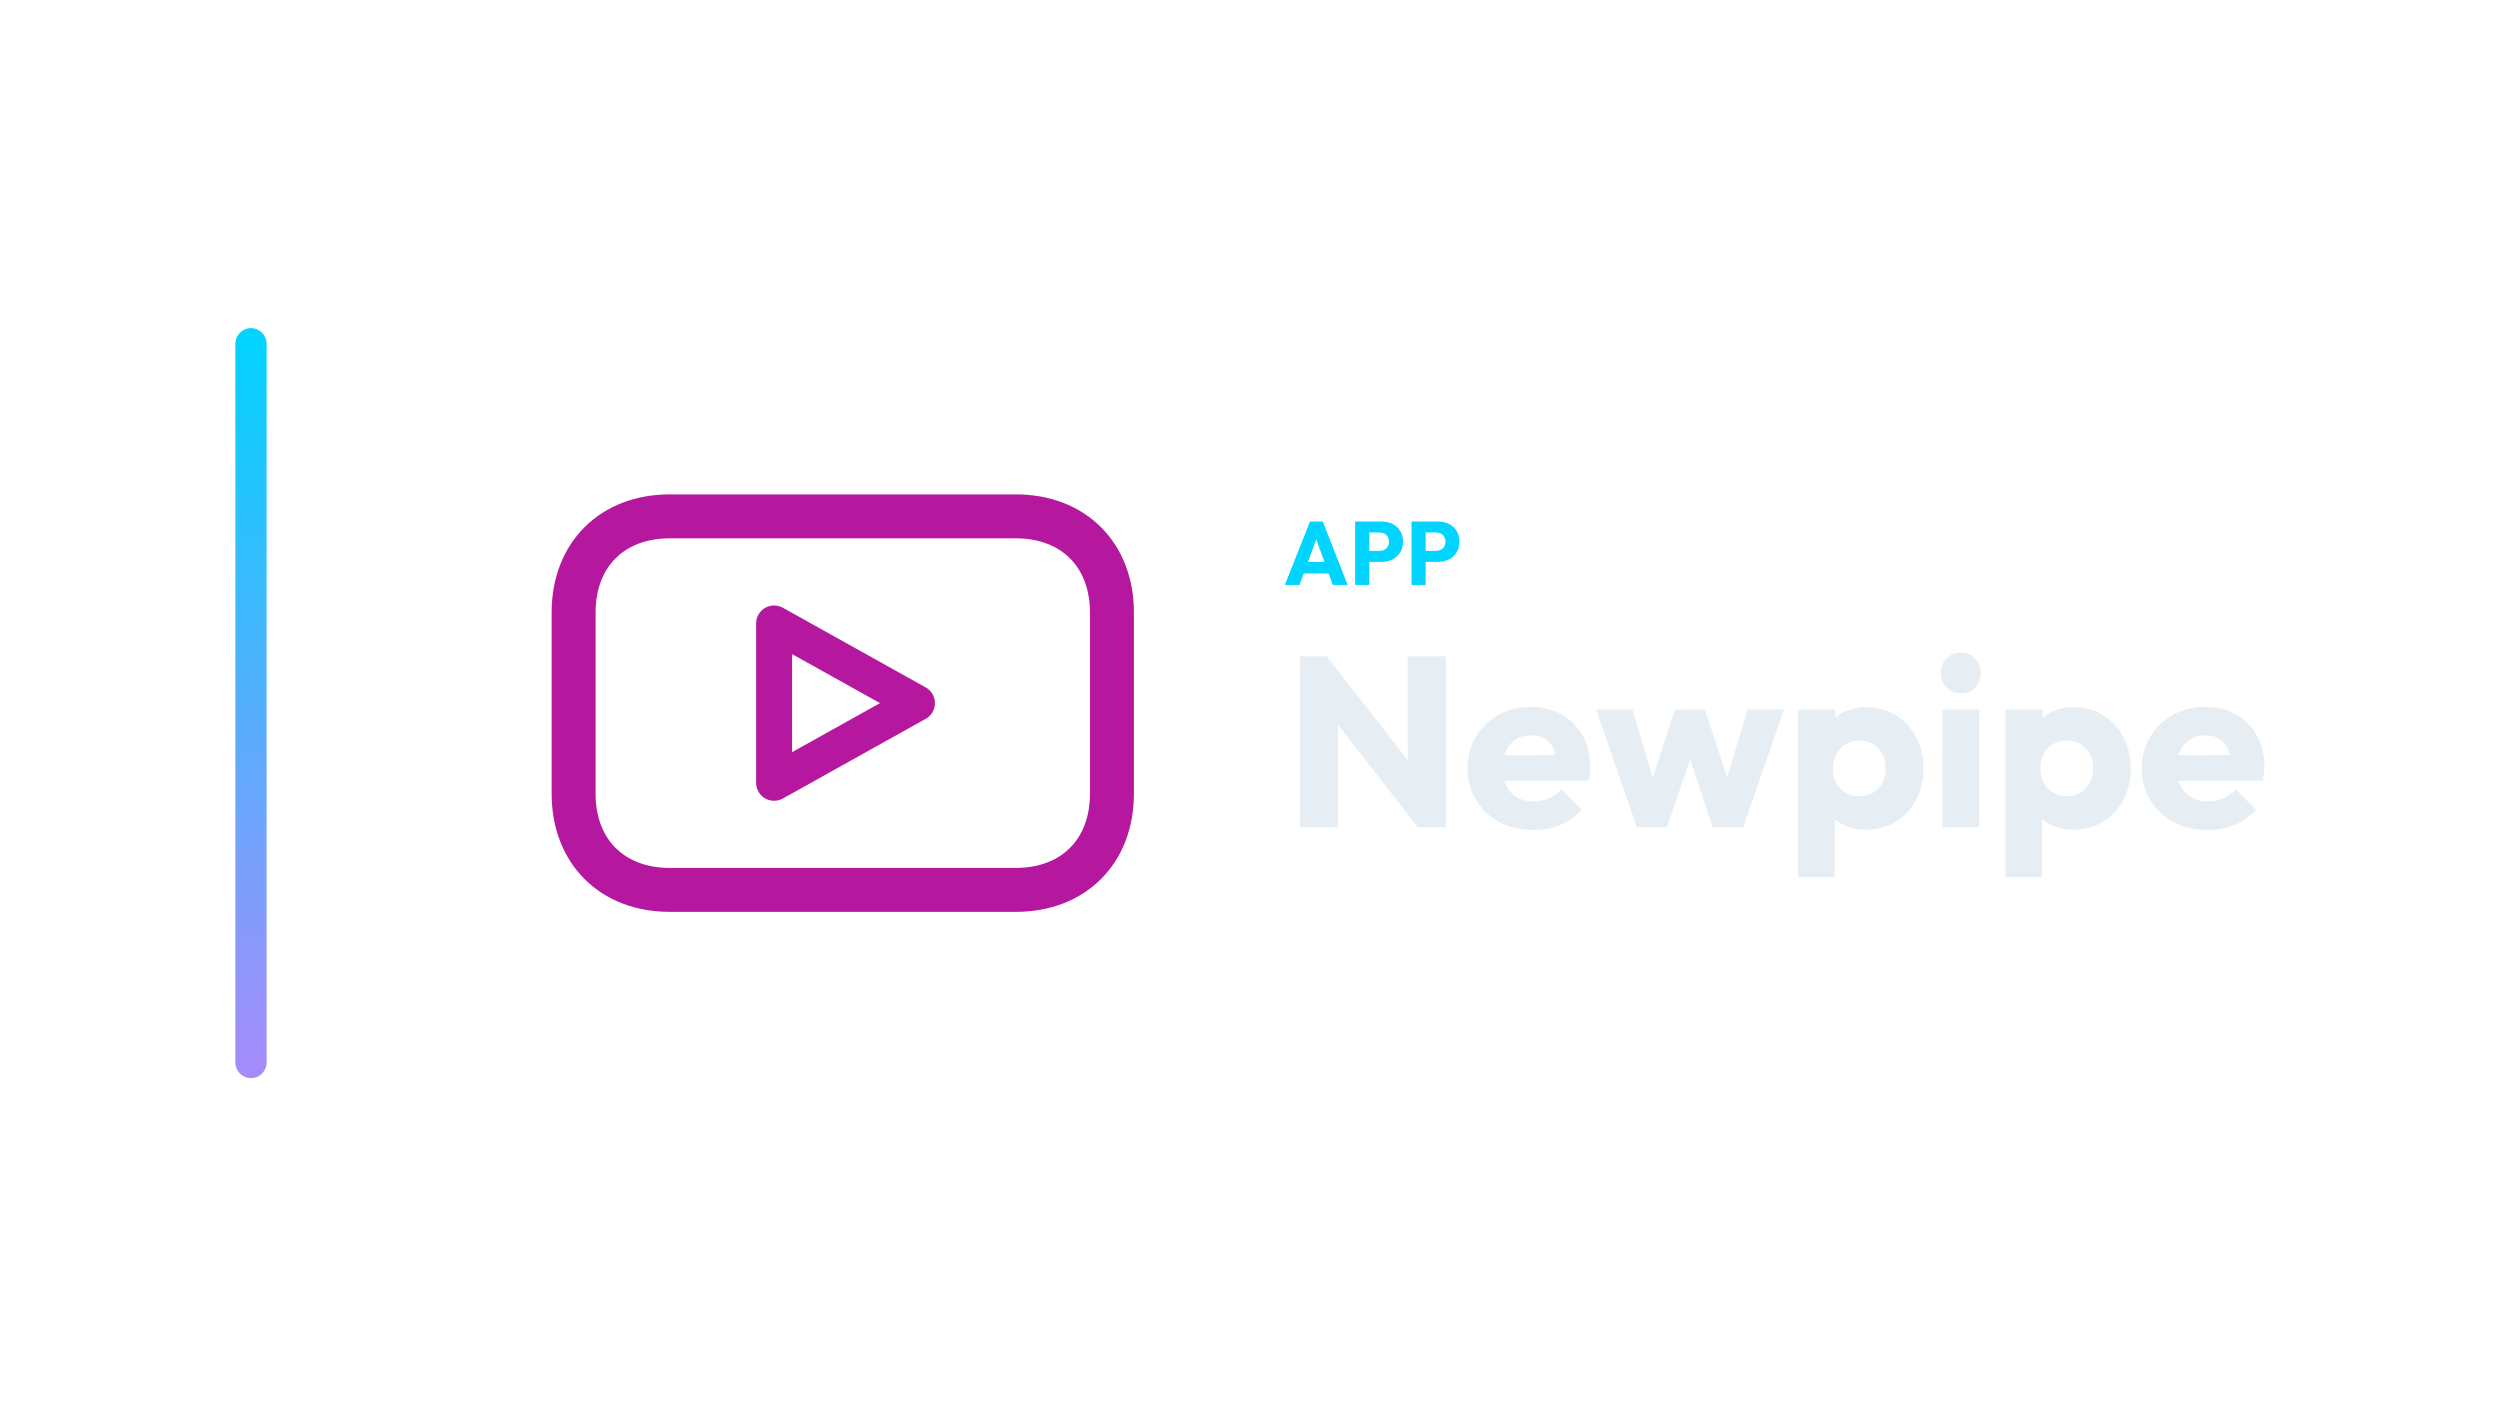
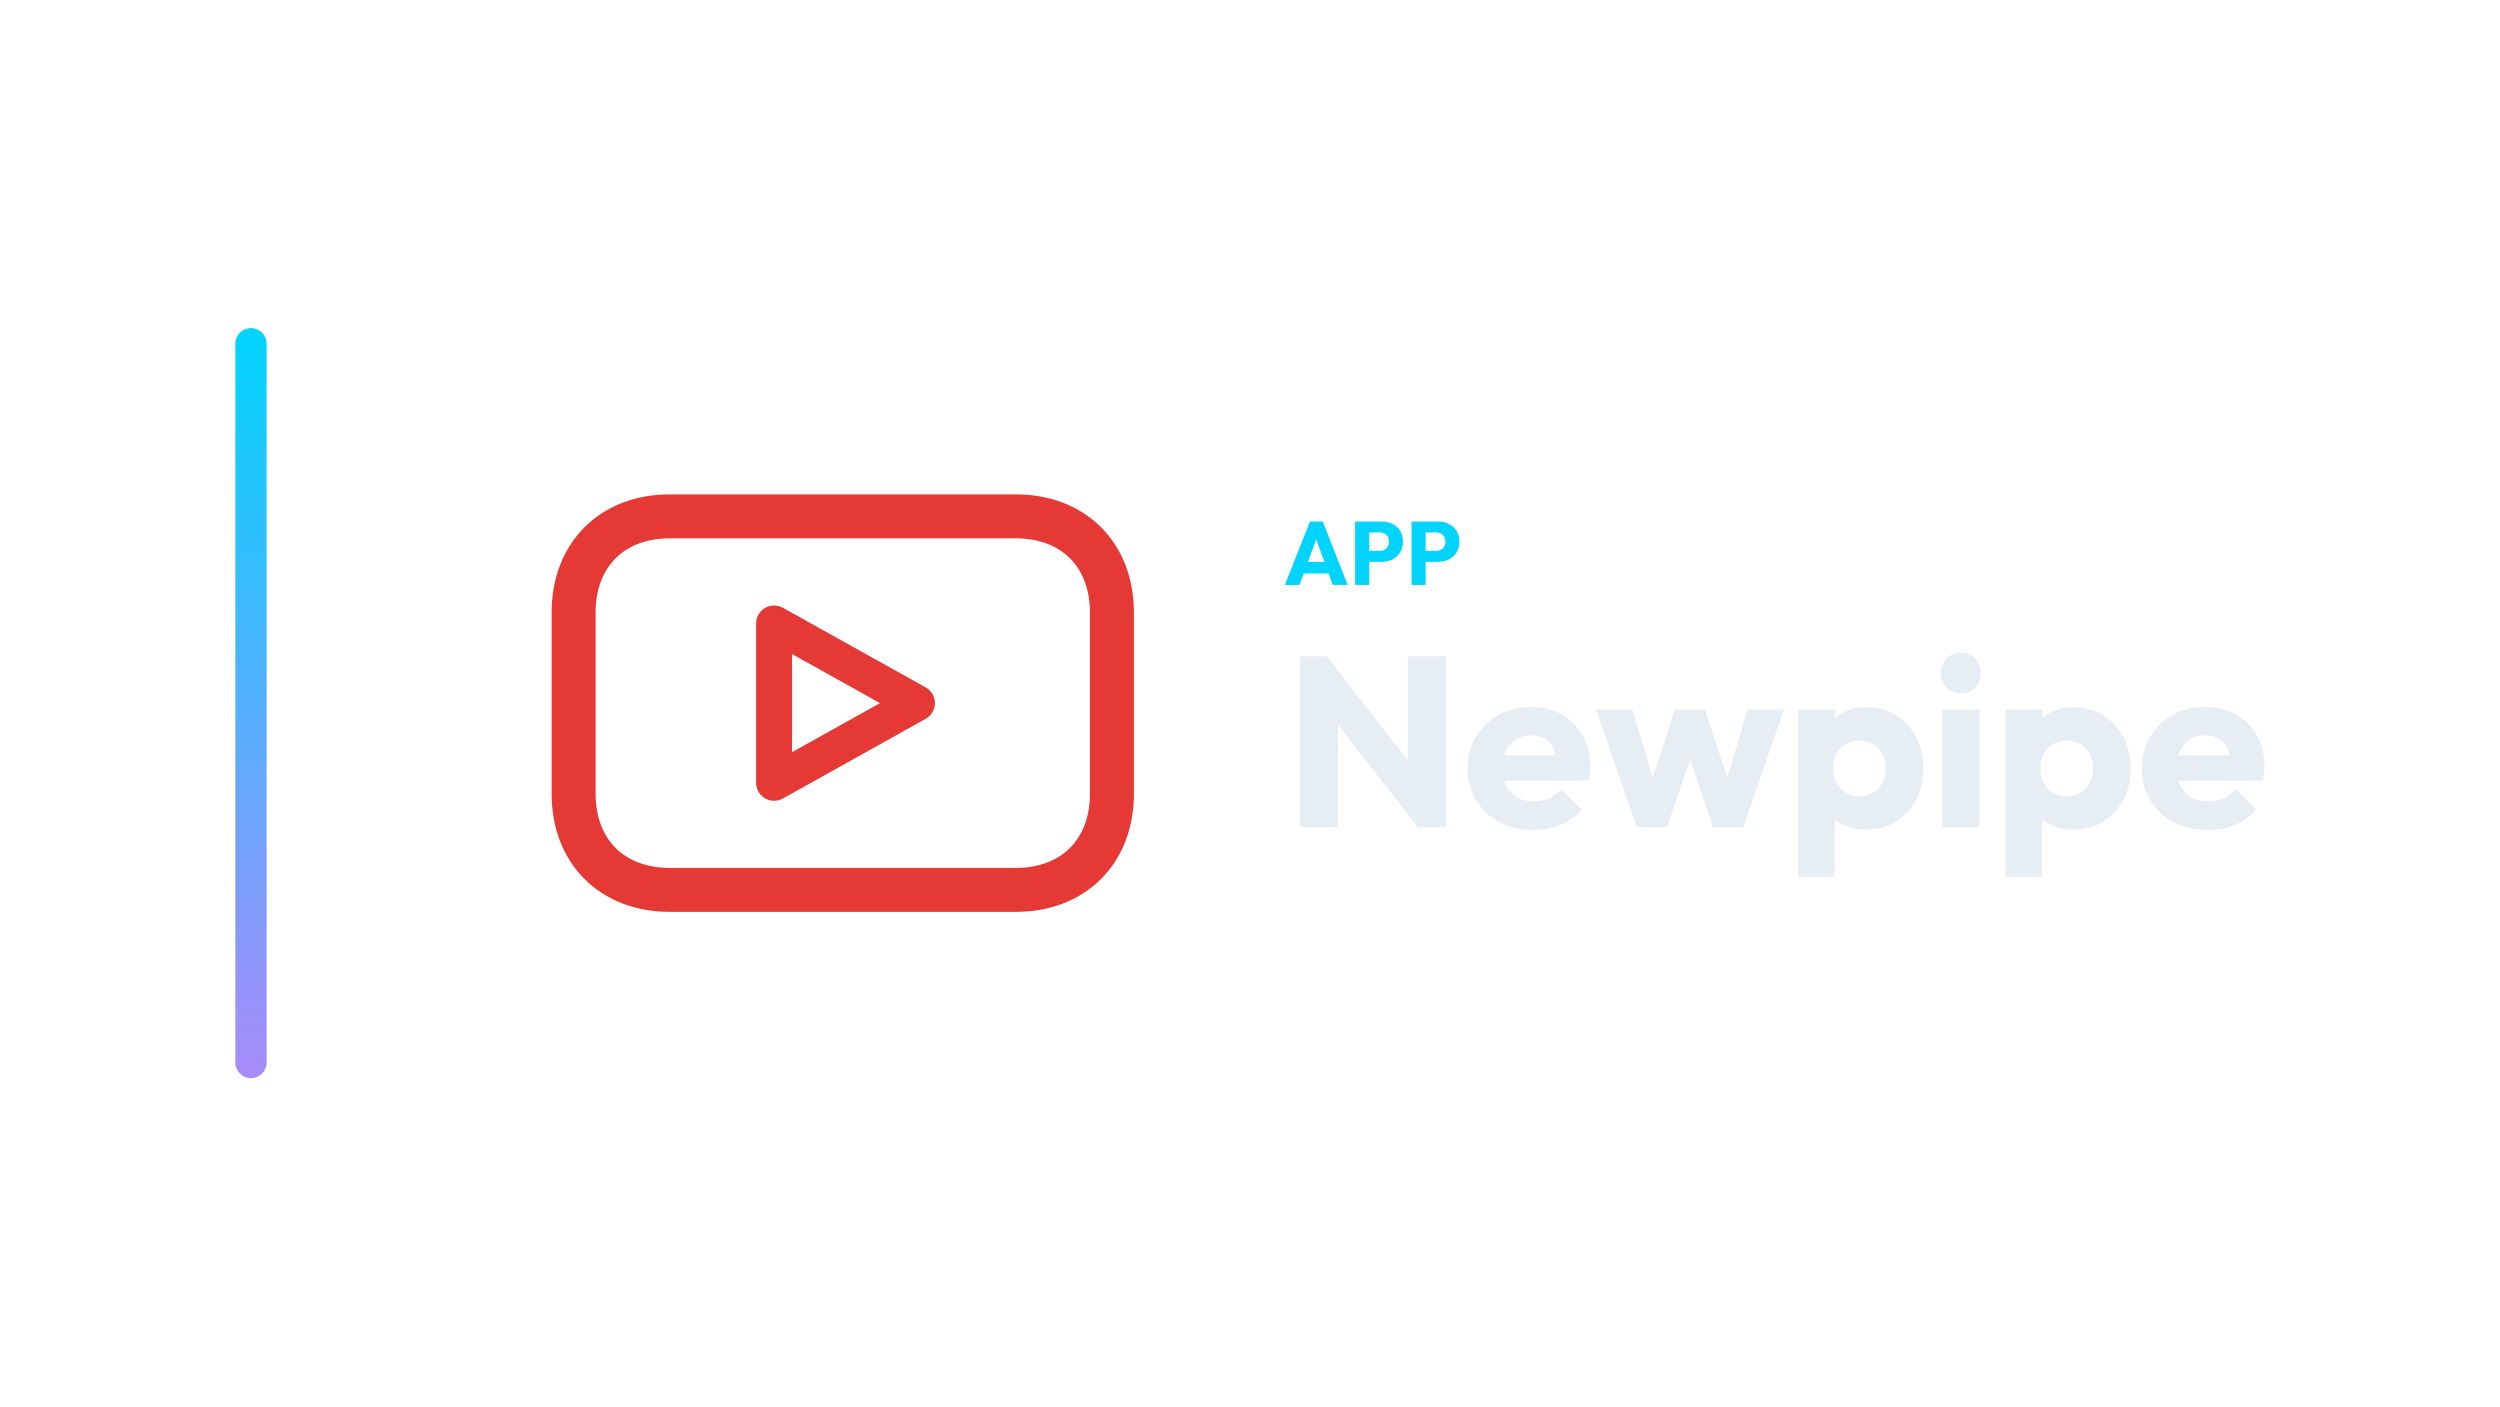
<svg xmlns="http://www.w3.org/2000/svg" width="1280" height="720" viewBox="0 0 1280 720">
  <g transform="translate(50.5,0.0)">
    <defs>
      <linearGradient id="cbRail" x1="0" y1="0" x2="0" y2="1">
        <stop offset="0%" stop-color="#00d4ff" />
        <stop offset="100%" stop-color="#a78bfa" />
      </linearGradient>
    </defs>
    <rect x="70" y="168" width="16" height="384" rx="8.0" fill="url(#cbRail)" />
    <g transform="translate(201,180) scale(0.70312)">
-       <path d="M 130 120 L 382 120 C 424 120 452 148 452 190 L 452 322 C 452 364 424 392 382 392 L 130 392 C 88 392 60 364 60 322 L 60 190 C 60 148 88 120 130 120 Z" fill="none" stroke="#B5179E" stroke-width="32.0" stroke-linecap="round" stroke-linejoin="round" />
-       <path d="M 206 198 L 206 314 L 310 256 Z" fill="none" stroke="#B5179E" stroke-width="26.2" stroke-linecap="round" stroke-linejoin="round" />
+       <path d="M 130 120 L 382 120 C 424 120 452 148 452 190 L 452 322 C 452 364 424 392 382 392 L 130 392 C 88 392 60 364 60 322 L 60 190 C 60 148 88 120 130 120 Z" fill="none" stroke="#E53935" stroke-width="32.0" stroke-linecap="round" stroke-linejoin="round" />
+       <path d="M 206 198 L 206 314 L 310 256 Z" fill="none" stroke="#E53935" stroke-width="26.2" stroke-linecap="round" stroke-linejoin="round" />
    </g>
    <path d="M607.35 299.49 620.23 267.014H626.762L639.504 299.49H631.868L622.116 272.534H624.738L614.848 299.49ZM614.664 293.602V287.714H632.374V293.602Z" fill="#00d4ff" stroke="none" />
    <path d="M648.842 287.668V282.056H655.834Q657.168 282.056 658.272 281.504Q659.376 280.952 660.02 279.894Q660.664 278.836 660.664 277.318Q660.664 275.846 660.02 274.788Q659.376 273.73 658.272 273.178Q657.168 272.626 655.834 272.626H648.842V267.014H656.892Q659.974 267.014 662.458 268.256Q664.942 269.498 666.391 271.821Q667.84 274.144 667.84 277.318Q667.84 280.492 666.391 282.815Q664.942 285.138 662.458 286.403Q659.974 287.668 656.892 287.668ZM643.322 299.49V267.014H650.544V299.49Z" fill="#00d4ff" stroke="none" />
    <path d="M677.73 287.668V282.056H684.722Q686.056 282.056 687.16 281.504Q688.264 280.952 688.908 279.894Q689.552 278.836 689.552 277.318Q689.552 275.846 688.908 274.788Q688.264 273.73 687.16 273.178Q686.056 272.626 684.722 272.626H677.73V267.014H685.78Q688.862 267.014 691.346 268.256Q693.83 269.498 695.279 271.821Q696.728 274.144 696.728 277.318Q696.728 280.492 695.279 282.815Q693.83 285.138 691.346 286.403Q688.862 287.668 685.78 287.668ZM672.21 299.49V267.014H679.432V299.49Z" fill="#00d4ff" stroke="none" />
    <path d="M615.092 423.57V336.026H628.732L634.56 353.51V423.57ZM675.48 423.57 623.896 357.478 628.732 336.026 680.316 402.118ZM675.48 423.57 670.272 406.086V336.026H689.74V423.57Z" fill="#E6EDF3" stroke="none" />
    <path d="M734.628 424.934Q724.832 424.934 717.206 420.904Q709.58 416.874 705.24 409.682Q700.9 402.49 700.9 393.438Q700.9 384.386 705.178 377.256Q709.456 370.126 716.772 366.034Q724.088 361.942 733.264 361.942Q742.192 361.942 749.012 365.786Q755.832 369.63 759.738 376.45Q763.644 383.27 763.644 392.074Q763.644 393.686 763.458 395.484Q763.272 397.282 762.776 399.638L710.82 399.762V386.742L754.716 386.618L746.532 392.074Q746.408 386.866 744.92 383.456Q743.432 380.046 740.518 378.248Q737.604 376.45 733.388 376.45Q728.924 376.45 725.638 378.496Q722.352 380.542 720.554 384.262Q718.756 387.982 718.756 393.314Q718.756 398.646 720.678 402.428Q722.6 406.21 726.134 408.256Q729.668 410.302 734.504 410.302Q738.968 410.302 742.564 408.752Q746.16 407.202 748.888 404.102L759.304 414.518Q754.84 419.726 748.516 422.33Q742.192 424.934 734.628 424.934Z" fill="#E6EDF3" stroke="none" />
    <path d="M787.576 423.57 766.744 363.306H785.344L798.24 407.078L792.784 407.202L807.044 363.306H822.42L836.804 407.202L831.224 407.078L844.244 363.306H862.844L842.012 423.57H826.512L812.5 381.906H817.212L802.952 423.57Z" fill="#E6EDF3" stroke="none" />
    <path d="M904.88 424.81Q898.804 424.81 893.72 422.454Q888.636 420.098 885.412 415.944Q882.188 411.79 881.692 406.458V381.038Q882.188 375.706 885.412 371.366Q888.636 367.026 893.72 364.546Q898.804 362.066 904.88 362.066Q913.436 362.066 920.07 366.158Q926.704 370.25 930.486 377.318Q934.268 384.386 934.268 393.438Q934.268 402.49 930.486 409.558Q926.704 416.626 920.07 420.718Q913.436 424.81 904.88 424.81ZM870.16 448.99V363.306H889.132V378.806L886.032 393.438L888.884 408.07V448.99ZM901.408 407.698Q905.5 407.698 908.538 405.838Q911.576 403.978 913.312 400.754Q915.048 397.53 915.048 393.438Q915.048 389.222 913.312 385.998Q911.576 382.774 908.538 380.976Q905.5 379.178 901.532 379.178Q897.564 379.178 894.526 380.976Q891.488 382.774 889.752 385.998Q888.016 389.222 888.016 393.438Q888.016 397.53 889.69 400.754Q891.364 403.978 894.464 405.838Q897.564 407.698 901.408 407.698Z" fill="#E6EDF3" stroke="none" />
    <path d="M943.94 423.57V363.306H962.912V423.57ZM953.488 354.998Q949.024 354.998 946.11 351.96Q943.196 348.922 943.196 344.582Q943.196 340.118 946.11 337.142Q949.024 334.166 953.488 334.166Q957.952 334.166 960.804 337.142Q963.656 340.118 963.656 344.582Q963.656 348.922 960.804 351.96Q957.952 354.998 953.488 354.998Z" fill="#E6EDF3" stroke="none" />
    <path d="M1011.024 424.81Q1004.948 424.81 999.864 422.454Q994.78 420.098 991.556 415.944Q988.332 411.79 987.836 406.458V381.038Q988.332 375.706 991.556 371.366Q994.78 367.026 999.864 364.546Q1004.948 362.066 1011.024 362.066Q1019.58 362.066 1026.214 366.158Q1032.848 370.25 1036.63 377.318Q1040.412 384.386 1040.412 393.438Q1040.412 402.49 1036.63 409.558Q1032.848 416.626 1026.214 420.718Q1019.58 424.81 1011.024 424.81ZM976.304 448.99V363.306H995.276V378.806L992.176 393.438L995.028 408.07V448.99ZM1007.552 407.698Q1011.644 407.698 1014.682 405.838Q1017.72 403.978 1019.456 400.754Q1021.192 397.53 1021.192 393.438Q1021.192 389.222 1019.456 385.998Q1017.72 382.774 1014.682 380.976Q1011.644 379.178 1007.676 379.178Q1003.708 379.178 1000.67 380.976Q997.632 382.774 995.896 385.998Q994.16 389.222 994.16 393.438Q994.16 397.53 995.834 400.754Q997.508 403.978 1000.608 405.838Q1003.708 407.698 1007.552 407.698Z" fill="#E6EDF3" stroke="none" />
    <path d="M1079.844 424.934Q1070.048 424.934 1062.422 420.904Q1054.796 416.874 1050.456 409.682Q1046.116 402.49 1046.116 393.438Q1046.116 384.386 1050.394 377.256Q1054.672 370.126 1061.988 366.034Q1069.304 361.942 1078.48 361.942Q1087.408 361.942 1094.228 365.786Q1101.048 369.63 1104.954 376.45Q1108.86 383.27 1108.86 392.074Q1108.86 393.686 1108.674 395.484Q1108.488 397.282 1107.992 399.638L1056.036 399.762V386.742L1099.932 386.618L1091.748 392.074Q1091.624 386.866 1090.136 383.456Q1088.648 380.046 1085.734 378.248Q1082.82 376.45 1078.604 376.45Q1074.14 376.45 1070.854 378.496Q1067.568 380.542 1065.77 384.262Q1063.972 387.982 1063.972 393.314Q1063.972 398.646 1065.894 402.428Q1067.816 406.21 1071.35 408.256Q1074.884 410.302 1079.72 410.302Q1084.184 410.302 1087.78 408.752Q1091.376 407.202 1094.104 404.102L1104.52 414.518Q1100.056 419.726 1093.732 422.33Q1087.408 424.934 1079.844 424.934Z" fill="#E6EDF3" stroke="none" />
  </g>
</svg>
